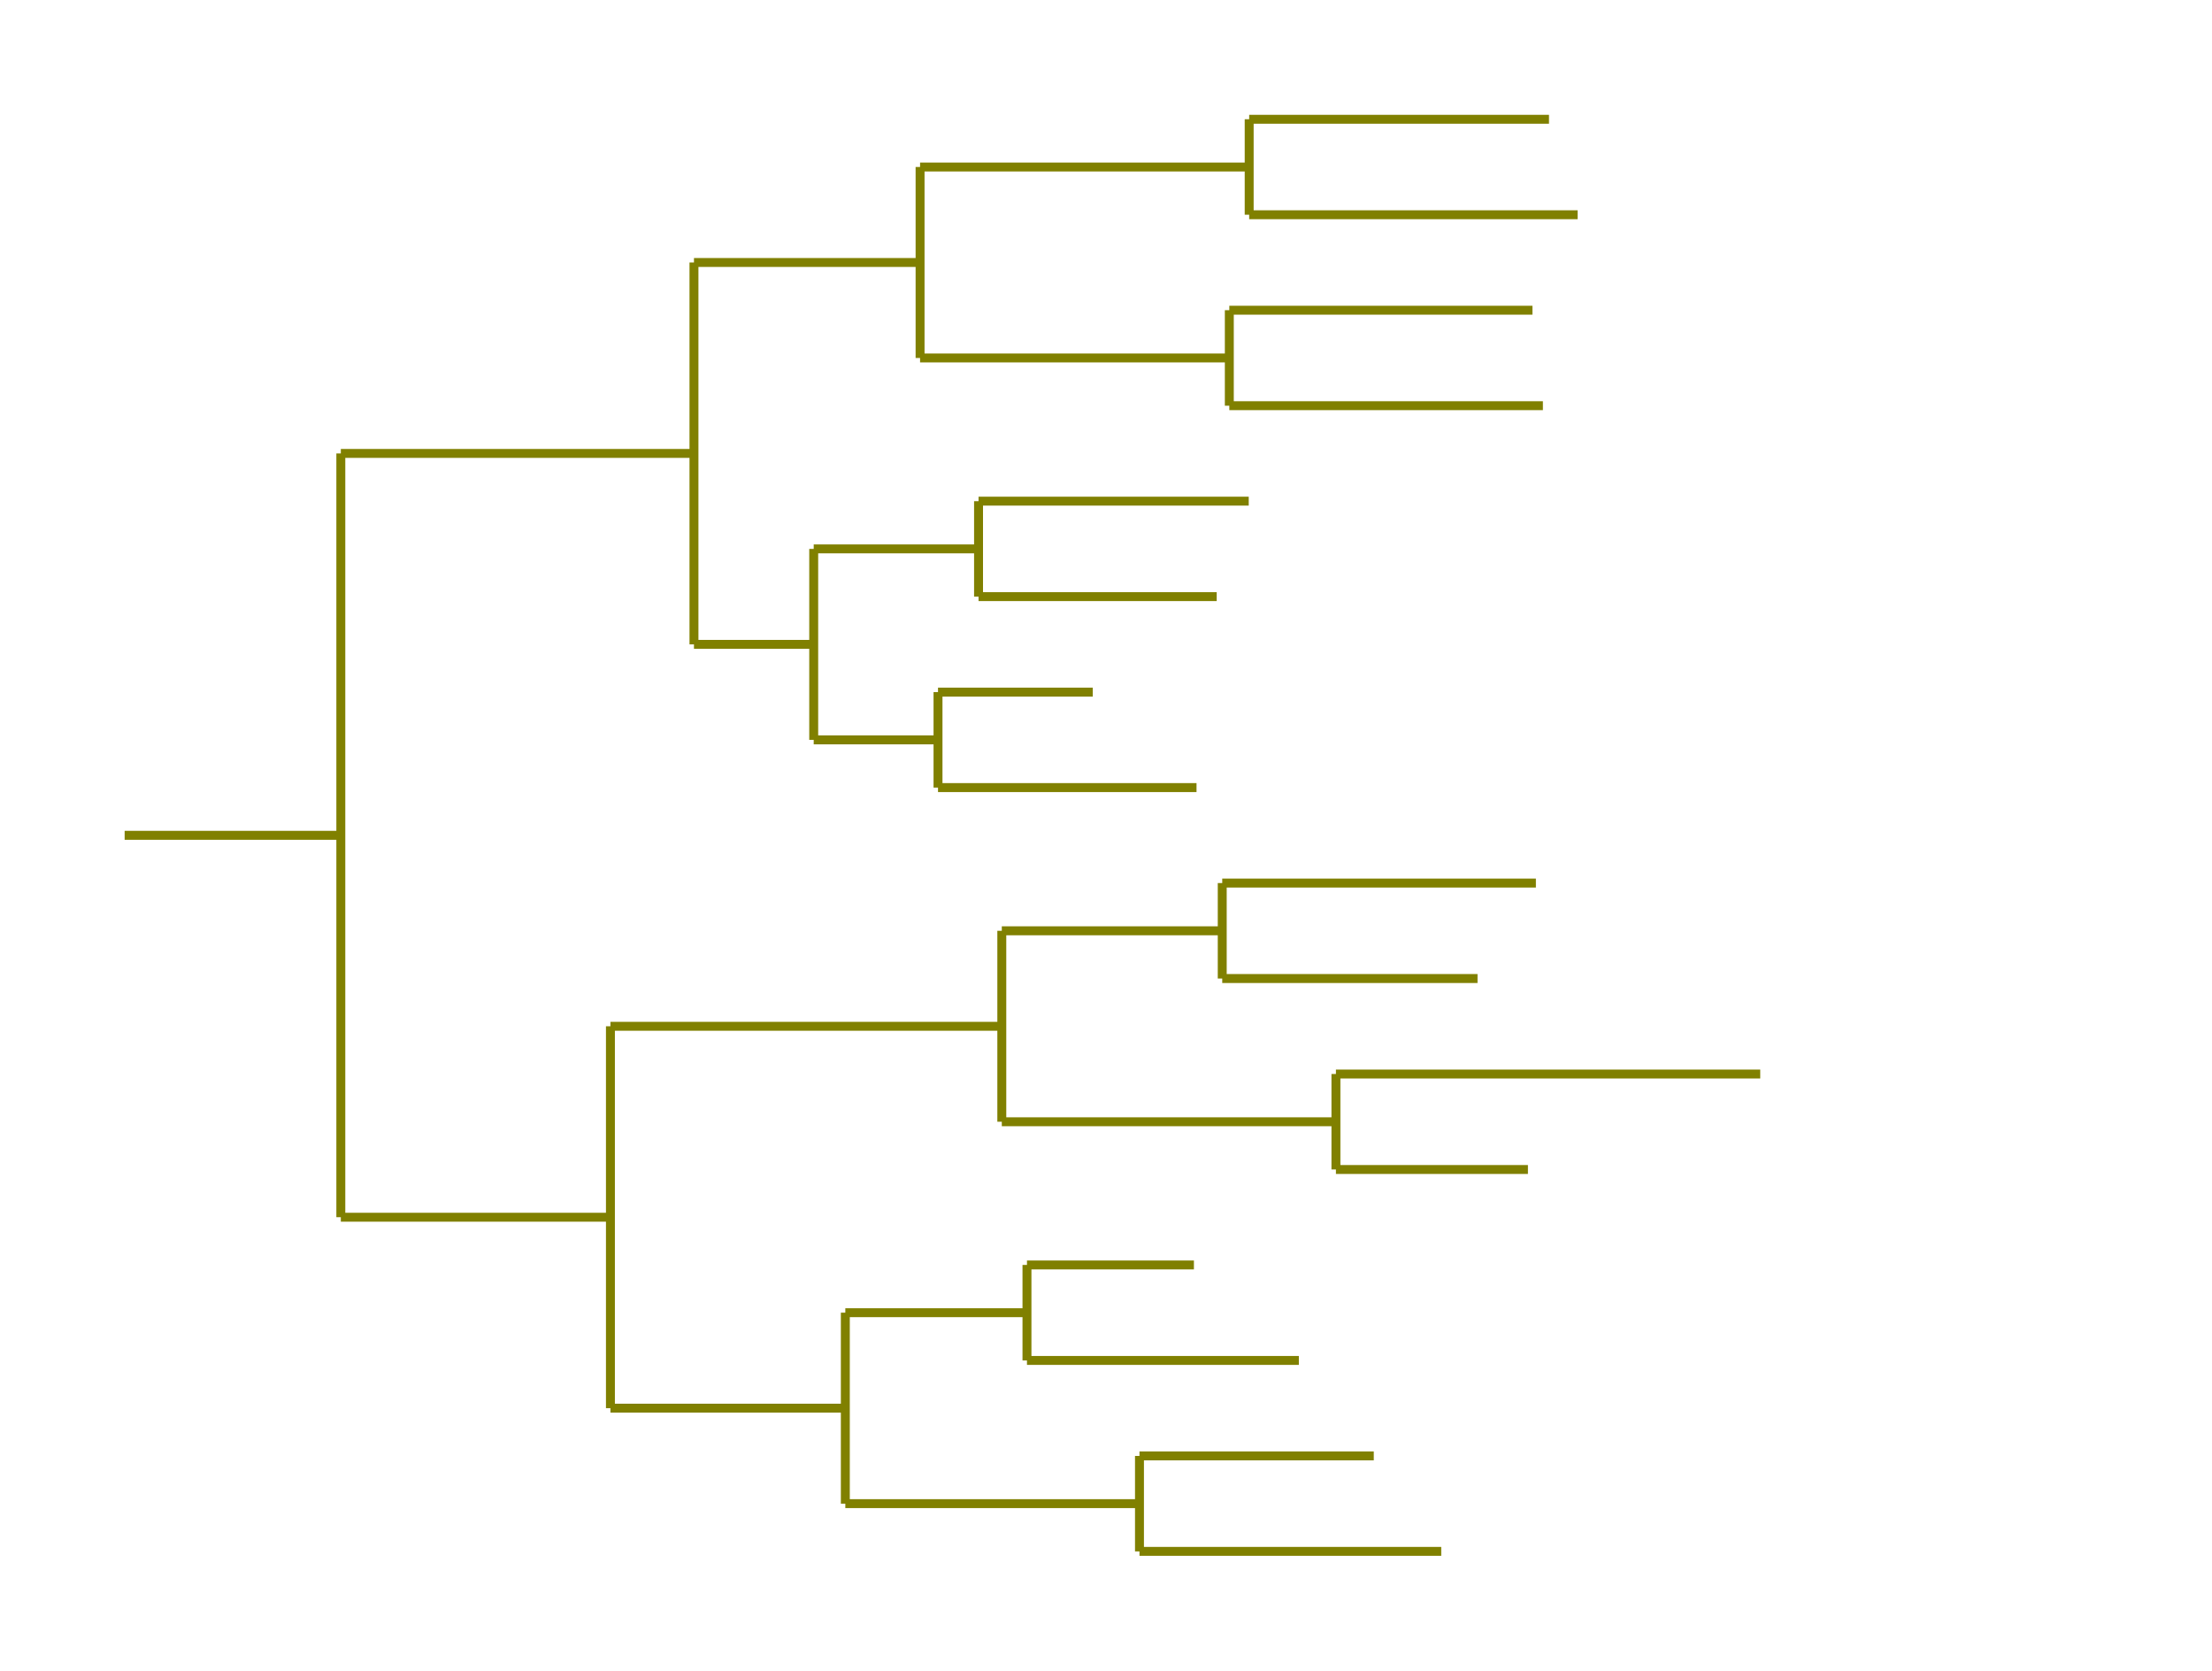
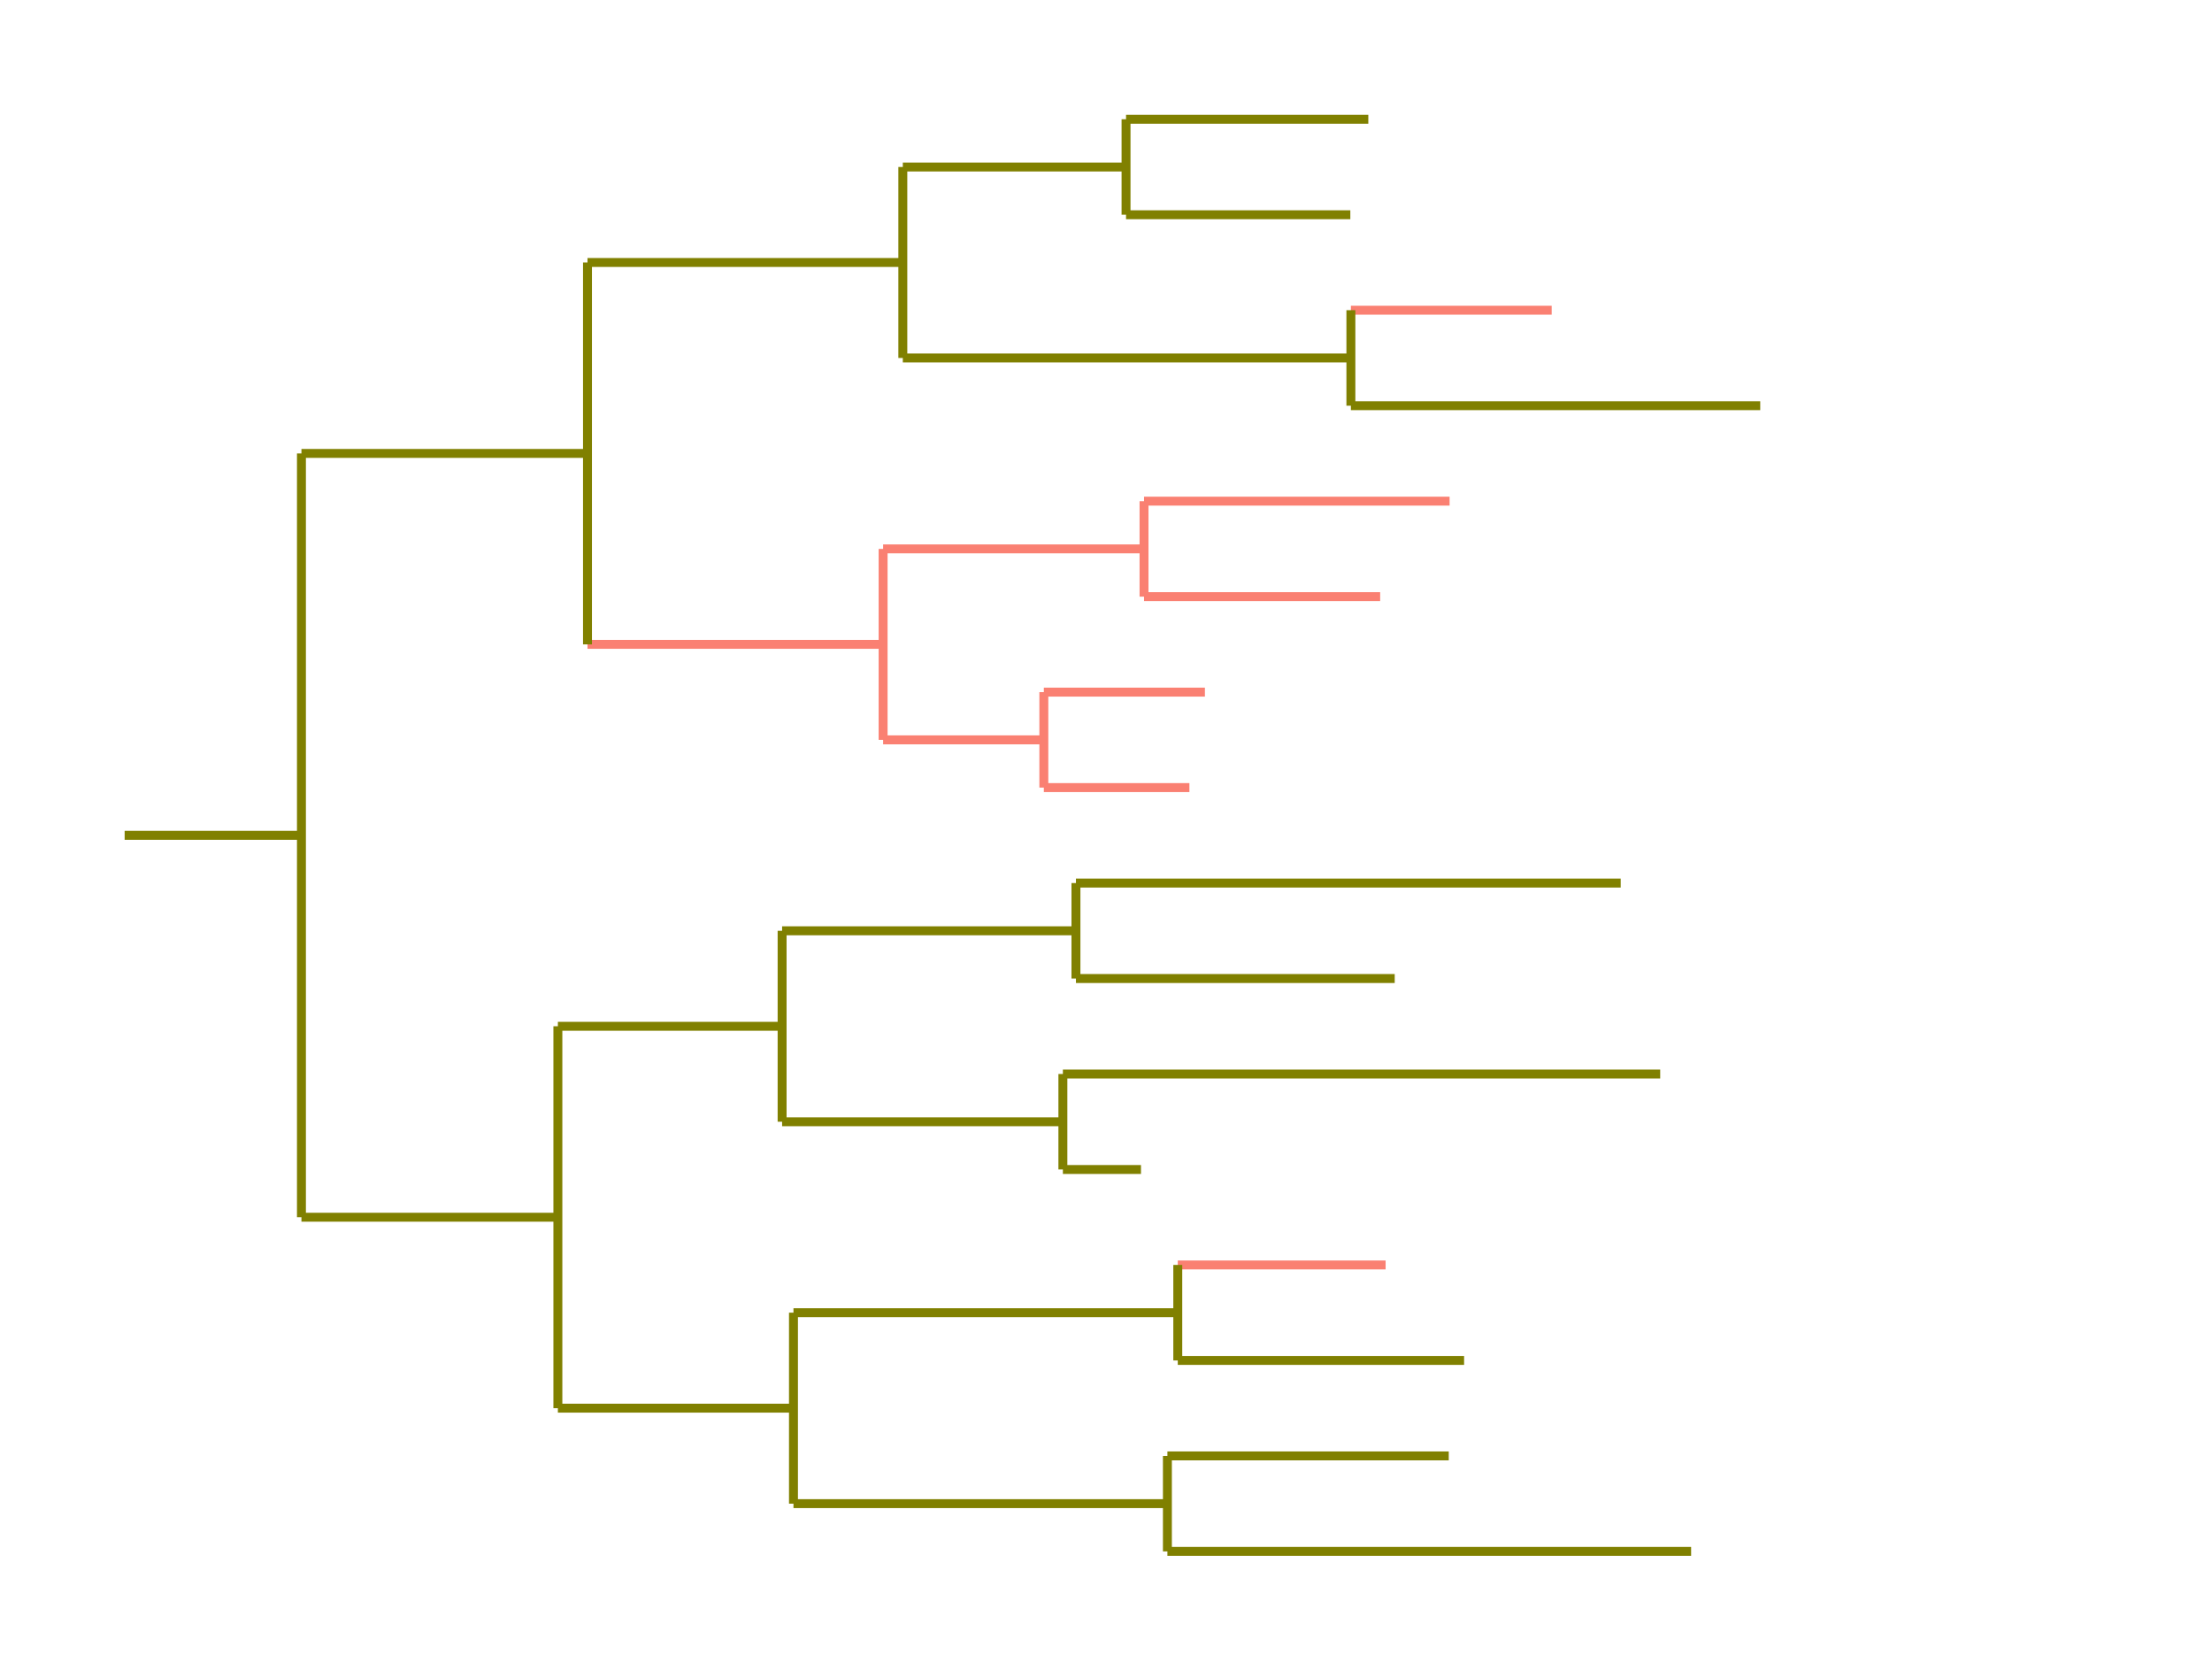
<svg xmlns="http://www.w3.org/2000/svg" height="280.512pt" version="1.1" viewBox="0 0 371.52 280.512" width="371.52pt">
  <defs>
    <style type="text/css">
*{stroke-linecap:butt;stroke-linejoin:round;}
  </style>
  </defs>
  <g id="figure_1">
    <g id="patch_1">
      <path d="M 0 280.512  L 371.52 280.512  L 371.52 0  L 0 0  z " style="fill:none;" />
    </g>
    <g id="axes_1">
      <g id="LineCollection_1">
-         <path clip-path="url(#p8dfeab0bf6)" d="M 20.935 140.256  L 57.244 140.256  " style="fill:none;stroke:#808000;stroke-width:1.5;" />
+         <path clip-path="url(#p85a07e7086)" d="M 20.935 140.256  L 50.629 140.256  " style="fill:none;stroke:#808000;stroke-width:1.5;" />
      </g>
      <g id="LineCollection_2">
-         <path clip-path="url(#p8dfeab0bf6)" d="M 57.244 76.133  L 116.556 76.133  " style="fill:none;stroke:#808000;stroke-width:1.5;" />
+         <path clip-path="url(#p85a07e7086)" d="M 50.629 76.133  L 98.673 76.133  " style="fill:none;stroke:#808000;stroke-width:1.5;" />
      </g>
      <g id="LineCollection_3">
-         <path clip-path="url(#p8dfeab0bf6)" d="M 116.556 44.071  L 154.532 44.071  " style="fill:none;stroke:#808000;stroke-width:1.5;" />
+         <path clip-path="url(#p85a07e7086)" d="M 98.673 44.071  L 151.634 44.071  " style="fill:none;stroke:#808000;stroke-width:1.5;" />
      </g>
      <g id="LineCollection_4">
-         <path clip-path="url(#p8dfeab0bf6)" d="M 154.532 28.04  L 209.807 28.04  " style="fill:none;stroke:#808000;stroke-width:1.5;" />
+         <path clip-path="url(#p85a07e7086)" d="M 151.634 28.04  L 189.125 28.04  " style="fill:none;stroke:#808000;stroke-width:1.5;" />
      </g>
      <g id="LineCollection_5">
-         <path clip-path="url(#p8dfeab0bf6)" d="M 209.807 20.025  L 260.163 20.025  " style="fill:none;stroke:#808000;stroke-width:1.5;" />
+         <path clip-path="url(#p85a07e7086)" d="M 189.125 20.025  L 229.818 20.025  " style="fill:none;stroke:#808000;stroke-width:1.5;" />
      </g>
      <g id="LineCollection_6">
-         <path clip-path="url(#p8dfeab0bf6)" d="M 209.807 36.056  L 264.971 36.056  " style="fill:none;stroke:#808000;stroke-width:1.5;" />
+         <path clip-path="url(#p85a07e7086)" d="M 189.125 36.056  L 226.797 36.056  " style="fill:none;stroke:#808000;stroke-width:1.5;" />
      </g>
      <g id="LineCollection_7">
-         <path clip-path="url(#p8dfeab0bf6)" d="M 154.532 60.102  L 206.471 60.102  " style="fill:none;stroke:#808000;stroke-width:1.5;" />
+         <path clip-path="url(#p85a07e7086)" d="M 151.634 60.102  L 226.89 60.102  " style="fill:none;stroke:#808000;stroke-width:1.5;" />
      </g>
      <g id="LineCollection_8">
-         <path clip-path="url(#p8dfeab0bf6)" d="M 206.471 52.086  L 257.383 52.086  " style="fill:none;stroke:#808000;stroke-width:1.5;" />
+         <path clip-path="url(#p85a07e7086)" d="M 226.89 52.086  L 260.615 52.086  " style="fill:none;stroke:#fa8072;stroke-width:1.5;" />
      </g>
      <g id="LineCollection_9">
-         <path clip-path="url(#p8dfeab0bf6)" d="M 206.471 68.117  L 259.14 68.117  " style="fill:none;stroke:#808000;stroke-width:1.5;" />
+         <path clip-path="url(#p85a07e7086)" d="M 226.89 68.117  L 295.643 68.117  " style="fill:none;stroke:#808000;stroke-width:1.5;" />
      </g>
      <g id="LineCollection_10">
-         <path clip-path="url(#p8dfeab0bf6)" d="M 116.556 108.194  L 136.668 108.194  " style="fill:none;stroke:#808000;stroke-width:1.5;" />
+         <path clip-path="url(#p85a07e7086)" d="M 98.673 108.194  L 148.325 108.194  " style="fill:none;stroke:#fa8072;stroke-width:1.5;" />
      </g>
      <g id="LineCollection_11">
-         <path clip-path="url(#p8dfeab0bf6)" d="M 136.668 92.163  L 164.353 92.163  " style="fill:none;stroke:#808000;stroke-width:1.5;" />
+         <path clip-path="url(#p85a07e7086)" d="M 148.325 92.163  L 192.148 92.163  " style="fill:none;stroke:#fa8072;stroke-width:1.5;" />
      </g>
      <g id="LineCollection_12">
-         <path clip-path="url(#p8dfeab0bf6)" d="M 164.353 84.148  L 209.733 84.148  " style="fill:none;stroke:#808000;stroke-width:1.5;" />
+         <path clip-path="url(#p85a07e7086)" d="M 192.148 84.148  L 243.47 84.148  " style="fill:none;stroke:#fa8072;stroke-width:1.5;" />
      </g>
      <g id="LineCollection_13">
-         <path clip-path="url(#p8dfeab0bf6)" d="M 164.353 100.179  L 204.355 100.179  " style="fill:none;stroke:#808000;stroke-width:1.5;" />
+         <path clip-path="url(#p85a07e7086)" d="M 192.148 100.179  L 231.807 100.179  " style="fill:none;stroke:#fa8072;stroke-width:1.5;" />
      </g>
      <g id="LineCollection_14">
-         <path clip-path="url(#p8dfeab0bf6)" d="M 136.668 124.225  L 157.545 124.225  " style="fill:none;stroke:#808000;stroke-width:1.5;" />
+         <path clip-path="url(#p85a07e7086)" d="M 148.325 124.225  L 175.319 124.225  " style="fill:none;stroke:#fa8072;stroke-width:1.5;" />
      </g>
      <g id="LineCollection_15">
-         <path clip-path="url(#p8dfeab0bf6)" d="M 157.545 116.21  L 183.536 116.21  " style="fill:none;stroke:#808000;stroke-width:1.5;" />
+         <path clip-path="url(#p85a07e7086)" d="M 175.319 116.21  L 202.372 116.21  " style="fill:none;stroke:#fa8072;stroke-width:1.5;" />
      </g>
      <g id="LineCollection_16">
-         <path clip-path="url(#p8dfeab0bf6)" d="M 157.545 132.241  L 200.964 132.241  " style="fill:none;stroke:#808000;stroke-width:1.5;" />
+         <path clip-path="url(#p85a07e7086)" d="M 175.319 132.241  L 199.769 132.241  " style="fill:none;stroke:#fa8072;stroke-width:1.5;" />
      </g>
      <g id="LineCollection_17">
-         <path clip-path="url(#p8dfeab0bf6)" d="M 57.244 204.379  L 102.525 204.379  " style="fill:none;stroke:#808000;stroke-width:1.5;" />
+         <path clip-path="url(#p85a07e7086)" d="M 50.629 204.379  L 93.699 204.379  " style="fill:none;stroke:#808000;stroke-width:1.5;" />
      </g>
      <g id="LineCollection_18">
-         <path clip-path="url(#p8dfeab0bf6)" d="M 102.525 172.318  L 168.259 172.318  " style="fill:none;stroke:#808000;stroke-width:1.5;" />
+         <path clip-path="url(#p85a07e7086)" d="M 93.699 172.318  L 131.36 172.318  " style="fill:none;stroke:#808000;stroke-width:1.5;" />
      </g>
      <g id="LineCollection_19">
-         <path clip-path="url(#p8dfeab0bf6)" d="M 168.259 156.287  L 205.282 156.287  " style="fill:none;stroke:#808000;stroke-width:1.5;" />
+         <path clip-path="url(#p85a07e7086)" d="M 131.36 156.287  L 180.711 156.287  " style="fill:none;stroke:#808000;stroke-width:1.5;" />
      </g>
      <g id="LineCollection_20">
-         <path clip-path="url(#p8dfeab0bf6)" d="M 205.282 148.271  L 257.963 148.271  " style="fill:none;stroke:#808000;stroke-width:1.5;" />
+         <path clip-path="url(#p85a07e7086)" d="M 180.711 148.271  L 272.207 148.271  " style="fill:none;stroke:#808000;stroke-width:1.5;" />
      </g>
      <g id="LineCollection_21">
-         <path clip-path="url(#p8dfeab0bf6)" d="M 205.282 164.302  L 248.161 164.302  " style="fill:none;stroke:#808000;stroke-width:1.5;" />
+         <path clip-path="url(#p85a07e7086)" d="M 180.711 164.302  L 234.251 164.302  " style="fill:none;stroke:#808000;stroke-width:1.5;" />
      </g>
      <g id="LineCollection_22">
-         <path clip-path="url(#p8dfeab0bf6)" d="M 168.259 188.349  L 224.378 188.349  " style="fill:none;stroke:#808000;stroke-width:1.5;" />
+         <path clip-path="url(#p85a07e7086)" d="M 131.36 188.349  L 178.518 188.349  " style="fill:none;stroke:#808000;stroke-width:1.5;" />
      </g>
      <g id="LineCollection_23">
-         <path clip-path="url(#p8dfeab0bf6)" d="M 224.378 180.333  L 295.643 180.333  " style="fill:none;stroke:#808000;stroke-width:1.5;" />
+         <path clip-path="url(#p85a07e7086)" d="M 178.518 180.333  L 278.841 180.333  " style="fill:none;stroke:#808000;stroke-width:1.5;" />
      </g>
      <g id="LineCollection_24">
-         <path clip-path="url(#p8dfeab0bf6)" d="M 224.378 196.364  L 256.626 196.364  " style="fill:none;stroke:#808000;stroke-width:1.5;" />
+         <path clip-path="url(#p85a07e7086)" d="M 178.518 196.364  L 191.635 196.364  " style="fill:none;stroke:#808000;stroke-width:1.5;" />
      </g>
      <g id="LineCollection_25">
-         <path clip-path="url(#p8dfeab0bf6)" d="M 102.525 236.441  L 141.978 236.441  " style="fill:none;stroke:#808000;stroke-width:1.5;" />
+         <path clip-path="url(#p85a07e7086)" d="M 93.699 236.441  L 133.268 236.441  " style="fill:none;stroke:#808000;stroke-width:1.5;" />
      </g>
      <g id="LineCollection_26">
-         <path clip-path="url(#p8dfeab0bf6)" d="M 141.978 220.41  L 172.486 220.41  " style="fill:none;stroke:#808000;stroke-width:1.5;" />
+         <path clip-path="url(#p85a07e7086)" d="M 133.268 220.41  L 197.815 220.41  " style="fill:none;stroke:#808000;stroke-width:1.5;" />
      </g>
      <g id="LineCollection_27">
-         <path clip-path="url(#p8dfeab0bf6)" d="M 172.486 212.395  L 200.526 212.395  " style="fill:none;stroke:#808000;stroke-width:1.5;" />
+         <path clip-path="url(#p85a07e7086)" d="M 197.815 212.395  L 232.724 212.395  " style="fill:none;stroke:#fa8072;stroke-width:1.5;" />
      </g>
      <g id="LineCollection_28">
-         <path clip-path="url(#p8dfeab0bf6)" d="M 172.486 228.426  L 218.15 228.426  " style="fill:none;stroke:#808000;stroke-width:1.5;" />
+         <path clip-path="url(#p85a07e7086)" d="M 197.815 228.426  L 245.904 228.426  " style="fill:none;stroke:#808000;stroke-width:1.5;" />
      </g>
      <g id="LineCollection_29">
-         <path clip-path="url(#p8dfeab0bf6)" d="M 141.978 252.472  L 191.383 252.472  " style="fill:none;stroke:#808000;stroke-width:1.5;" />
+         <path clip-path="url(#p85a07e7086)" d="M 133.268 252.472  L 196.072 252.472  " style="fill:none;stroke:#808000;stroke-width:1.5;" />
      </g>
      <g id="LineCollection_30">
-         <path clip-path="url(#p8dfeab0bf6)" d="M 191.383 244.456  L 230.734 244.456  " style="fill:none;stroke:#808000;stroke-width:1.5;" />
+         <path clip-path="url(#p85a07e7086)" d="M 196.072 244.456  L 243.328 244.456  " style="fill:none;stroke:#808000;stroke-width:1.5;" />
      </g>
      <g id="LineCollection_31">
-         <path clip-path="url(#p8dfeab0bf6)" d="M 191.383 260.487  L 242.066 260.487  " style="fill:none;stroke:#808000;stroke-width:1.5;" />
+         <path clip-path="url(#p85a07e7086)" d="M 196.072 260.487  L 284.034 260.487  " style="fill:none;stroke:#808000;stroke-width:1.5;" />
      </g>
      <g id="LineCollection_32">
-         <path clip-path="url(#p8dfeab0bf6)" d="M 57.244 204.379  L 57.244 76.133  " style="fill:none;stroke:#808000;stroke-width:1.5;" />
+         <path clip-path="url(#p85a07e7086)" d="M 50.629 204.379  L 50.629 76.133  " style="fill:none;stroke:#808000;stroke-width:1.5;" />
      </g>
      <g id="LineCollection_33">
-         <path clip-path="url(#p8dfeab0bf6)" d="M 116.556 108.194  L 116.556 44.071  " style="fill:none;stroke:#808000;stroke-width:1.5;" />
+         <path clip-path="url(#p85a07e7086)" d="M 98.673 108.194  L 98.673 44.071  " style="fill:none;stroke:#808000;stroke-width:1.5;" />
      </g>
      <g id="LineCollection_34">
-         <path clip-path="url(#p8dfeab0bf6)" d="M 154.532 60.102  L 154.532 28.04  " style="fill:none;stroke:#808000;stroke-width:1.5;" />
+         <path clip-path="url(#p85a07e7086)" d="M 151.634 60.102  L 151.634 28.04  " style="fill:none;stroke:#808000;stroke-width:1.5;" />
      </g>
      <g id="LineCollection_35">
-         <path clip-path="url(#p8dfeab0bf6)" d="M 209.807 36.056  L 209.807 20.025  " style="fill:none;stroke:#808000;stroke-width:1.5;" />
+         <path clip-path="url(#p85a07e7086)" d="M 189.125 36.056  L 189.125 20.025  " style="fill:none;stroke:#808000;stroke-width:1.5;" />
      </g>
      <g id="LineCollection_36">
-         <path clip-path="url(#p8dfeab0bf6)" d="M 206.471 68.117  L 206.471 52.086  " style="fill:none;stroke:#808000;stroke-width:1.5;" />
+         <path clip-path="url(#p85a07e7086)" d="M 226.89 68.117  L 226.89 52.086  " style="fill:none;stroke:#808000;stroke-width:1.5;" />
      </g>
      <g id="LineCollection_37">
-         <path clip-path="url(#p8dfeab0bf6)" d="M 136.668 124.225  L 136.668 92.163  " style="fill:none;stroke:#808000;stroke-width:1.5;" />
+         <path clip-path="url(#p85a07e7086)" d="M 148.325 124.225  L 148.325 92.163  " style="fill:none;stroke:#fa8072;stroke-width:1.5;" />
      </g>
      <g id="LineCollection_38">
-         <path clip-path="url(#p8dfeab0bf6)" d="M 164.353 100.179  L 164.353 84.148  " style="fill:none;stroke:#808000;stroke-width:1.5;" />
+         <path clip-path="url(#p85a07e7086)" d="M 192.148 100.179  L 192.148 84.148  " style="fill:none;stroke:#fa8072;stroke-width:1.5;" />
      </g>
      <g id="LineCollection_39">
-         <path clip-path="url(#p8dfeab0bf6)" d="M 157.545 132.241  L 157.545 116.21  " style="fill:none;stroke:#808000;stroke-width:1.5;" />
+         <path clip-path="url(#p85a07e7086)" d="M 175.319 132.241  L 175.319 116.21  " style="fill:none;stroke:#fa8072;stroke-width:1.5;" />
      </g>
      <g id="LineCollection_40">
-         <path clip-path="url(#p8dfeab0bf6)" d="M 102.525 236.441  L 102.525 172.318  " style="fill:none;stroke:#808000;stroke-width:1.5;" />
+         <path clip-path="url(#p85a07e7086)" d="M 93.699 236.441  L 93.699 172.318  " style="fill:none;stroke:#808000;stroke-width:1.5;" />
      </g>
      <g id="LineCollection_41">
-         <path clip-path="url(#p8dfeab0bf6)" d="M 168.259 188.349  L 168.259 156.287  " style="fill:none;stroke:#808000;stroke-width:1.5;" />
+         <path clip-path="url(#p85a07e7086)" d="M 131.36 188.349  L 131.36 156.287  " style="fill:none;stroke:#808000;stroke-width:1.5;" />
      </g>
      <g id="LineCollection_42">
-         <path clip-path="url(#p8dfeab0bf6)" d="M 205.282 164.302  L 205.282 148.271  " style="fill:none;stroke:#808000;stroke-width:1.5;" />
+         <path clip-path="url(#p85a07e7086)" d="M 180.711 164.302  L 180.711 148.271  " style="fill:none;stroke:#808000;stroke-width:1.5;" />
      </g>
      <g id="LineCollection_43">
-         <path clip-path="url(#p8dfeab0bf6)" d="M 224.378 196.364  L 224.378 180.333  " style="fill:none;stroke:#808000;stroke-width:1.5;" />
+         <path clip-path="url(#p85a07e7086)" d="M 178.518 196.364  L 178.518 180.333  " style="fill:none;stroke:#808000;stroke-width:1.5;" />
      </g>
      <g id="LineCollection_44">
-         <path clip-path="url(#p8dfeab0bf6)" d="M 141.978 252.472  L 141.978 220.41  " style="fill:none;stroke:#808000;stroke-width:1.5;" />
+         <path clip-path="url(#p85a07e7086)" d="M 133.268 252.472  L 133.268 220.41  " style="fill:none;stroke:#808000;stroke-width:1.5;" />
      </g>
      <g id="LineCollection_45">
-         <path clip-path="url(#p8dfeab0bf6)" d="M 172.486 228.426  L 172.486 212.395  " style="fill:none;stroke:#808000;stroke-width:1.5;" />
+         <path clip-path="url(#p85a07e7086)" d="M 197.815 228.426  L 197.815 212.395  " style="fill:none;stroke:#808000;stroke-width:1.5;" />
      </g>
      <g id="LineCollection_46">
-         <path clip-path="url(#p8dfeab0bf6)" d="M 191.383 260.487  L 191.383 244.456  " style="fill:none;stroke:#808000;stroke-width:1.5;" />
+         <path clip-path="url(#p85a07e7086)" d="M 196.072 260.487  L 196.072 244.456  " style="fill:none;stroke:#808000;stroke-width:1.5;" />
      </g>
    </g>
  </g>
  <defs>
-     <clipPath id="p8dfeab0bf6">
+     <clipPath id="p85a07e7086">
      <rect height="266.112" width="357.12" x="7.2" y="7.2" />
    </clipPath>
  </defs>
</svg>
